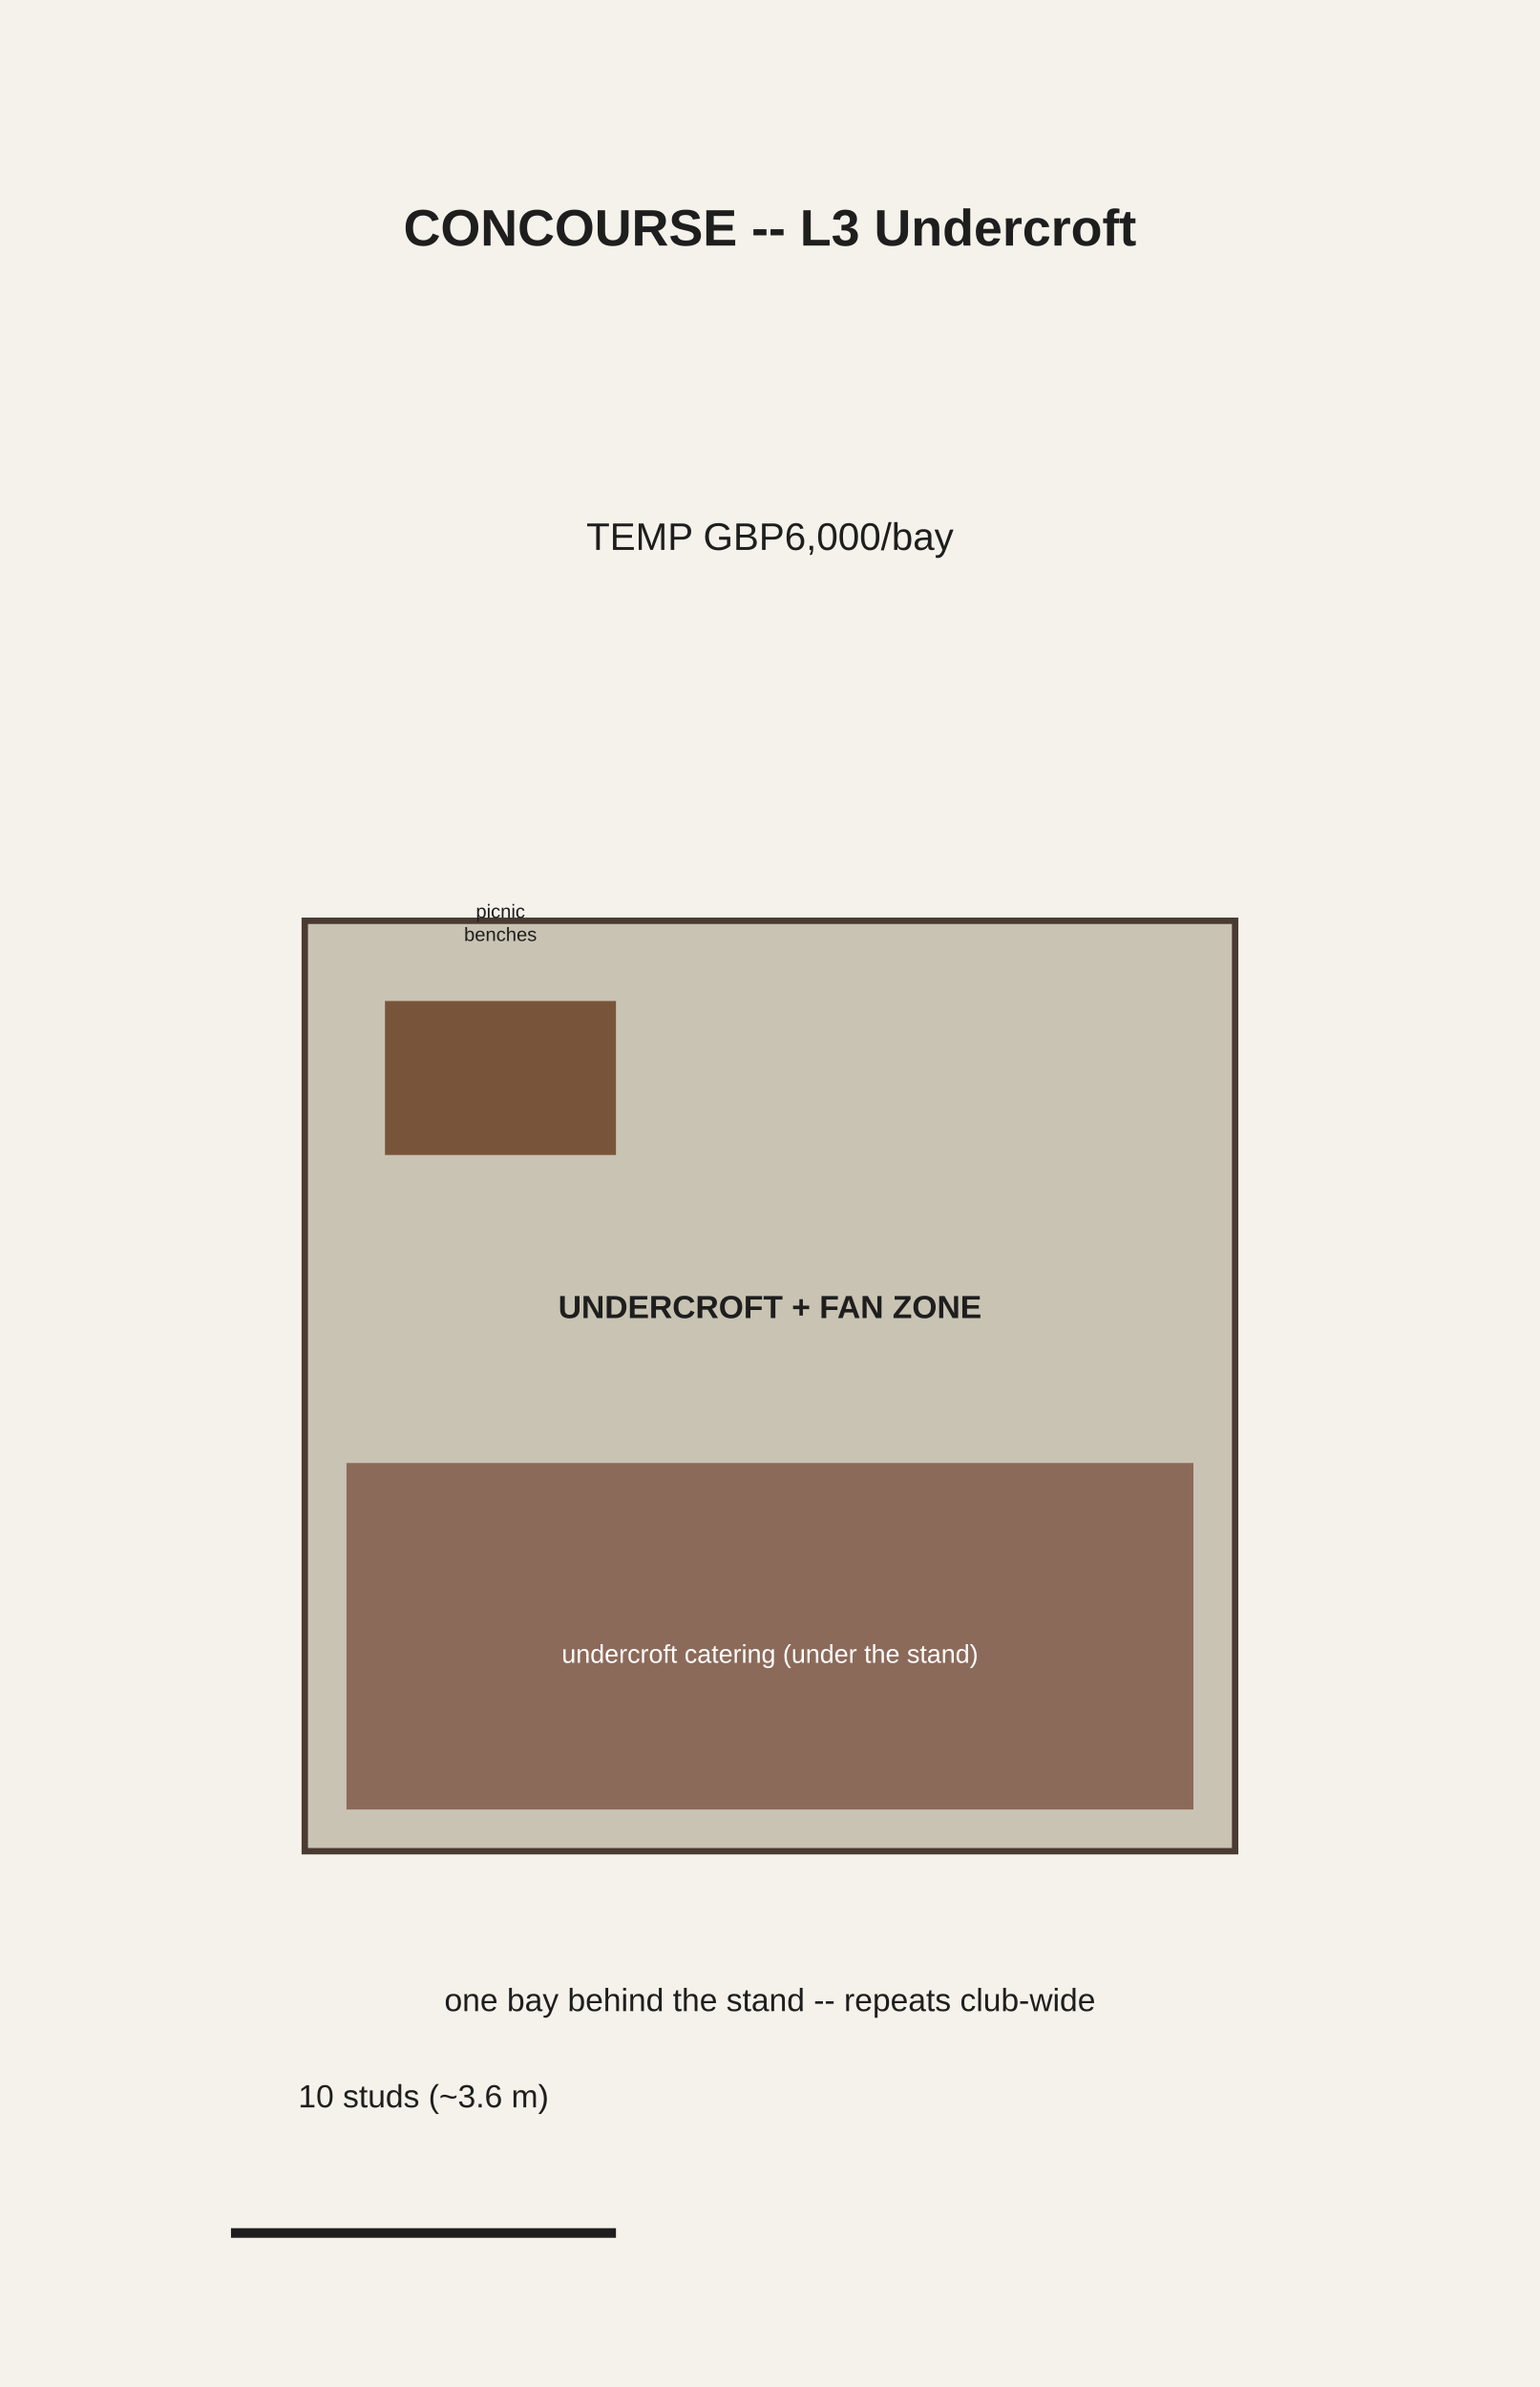
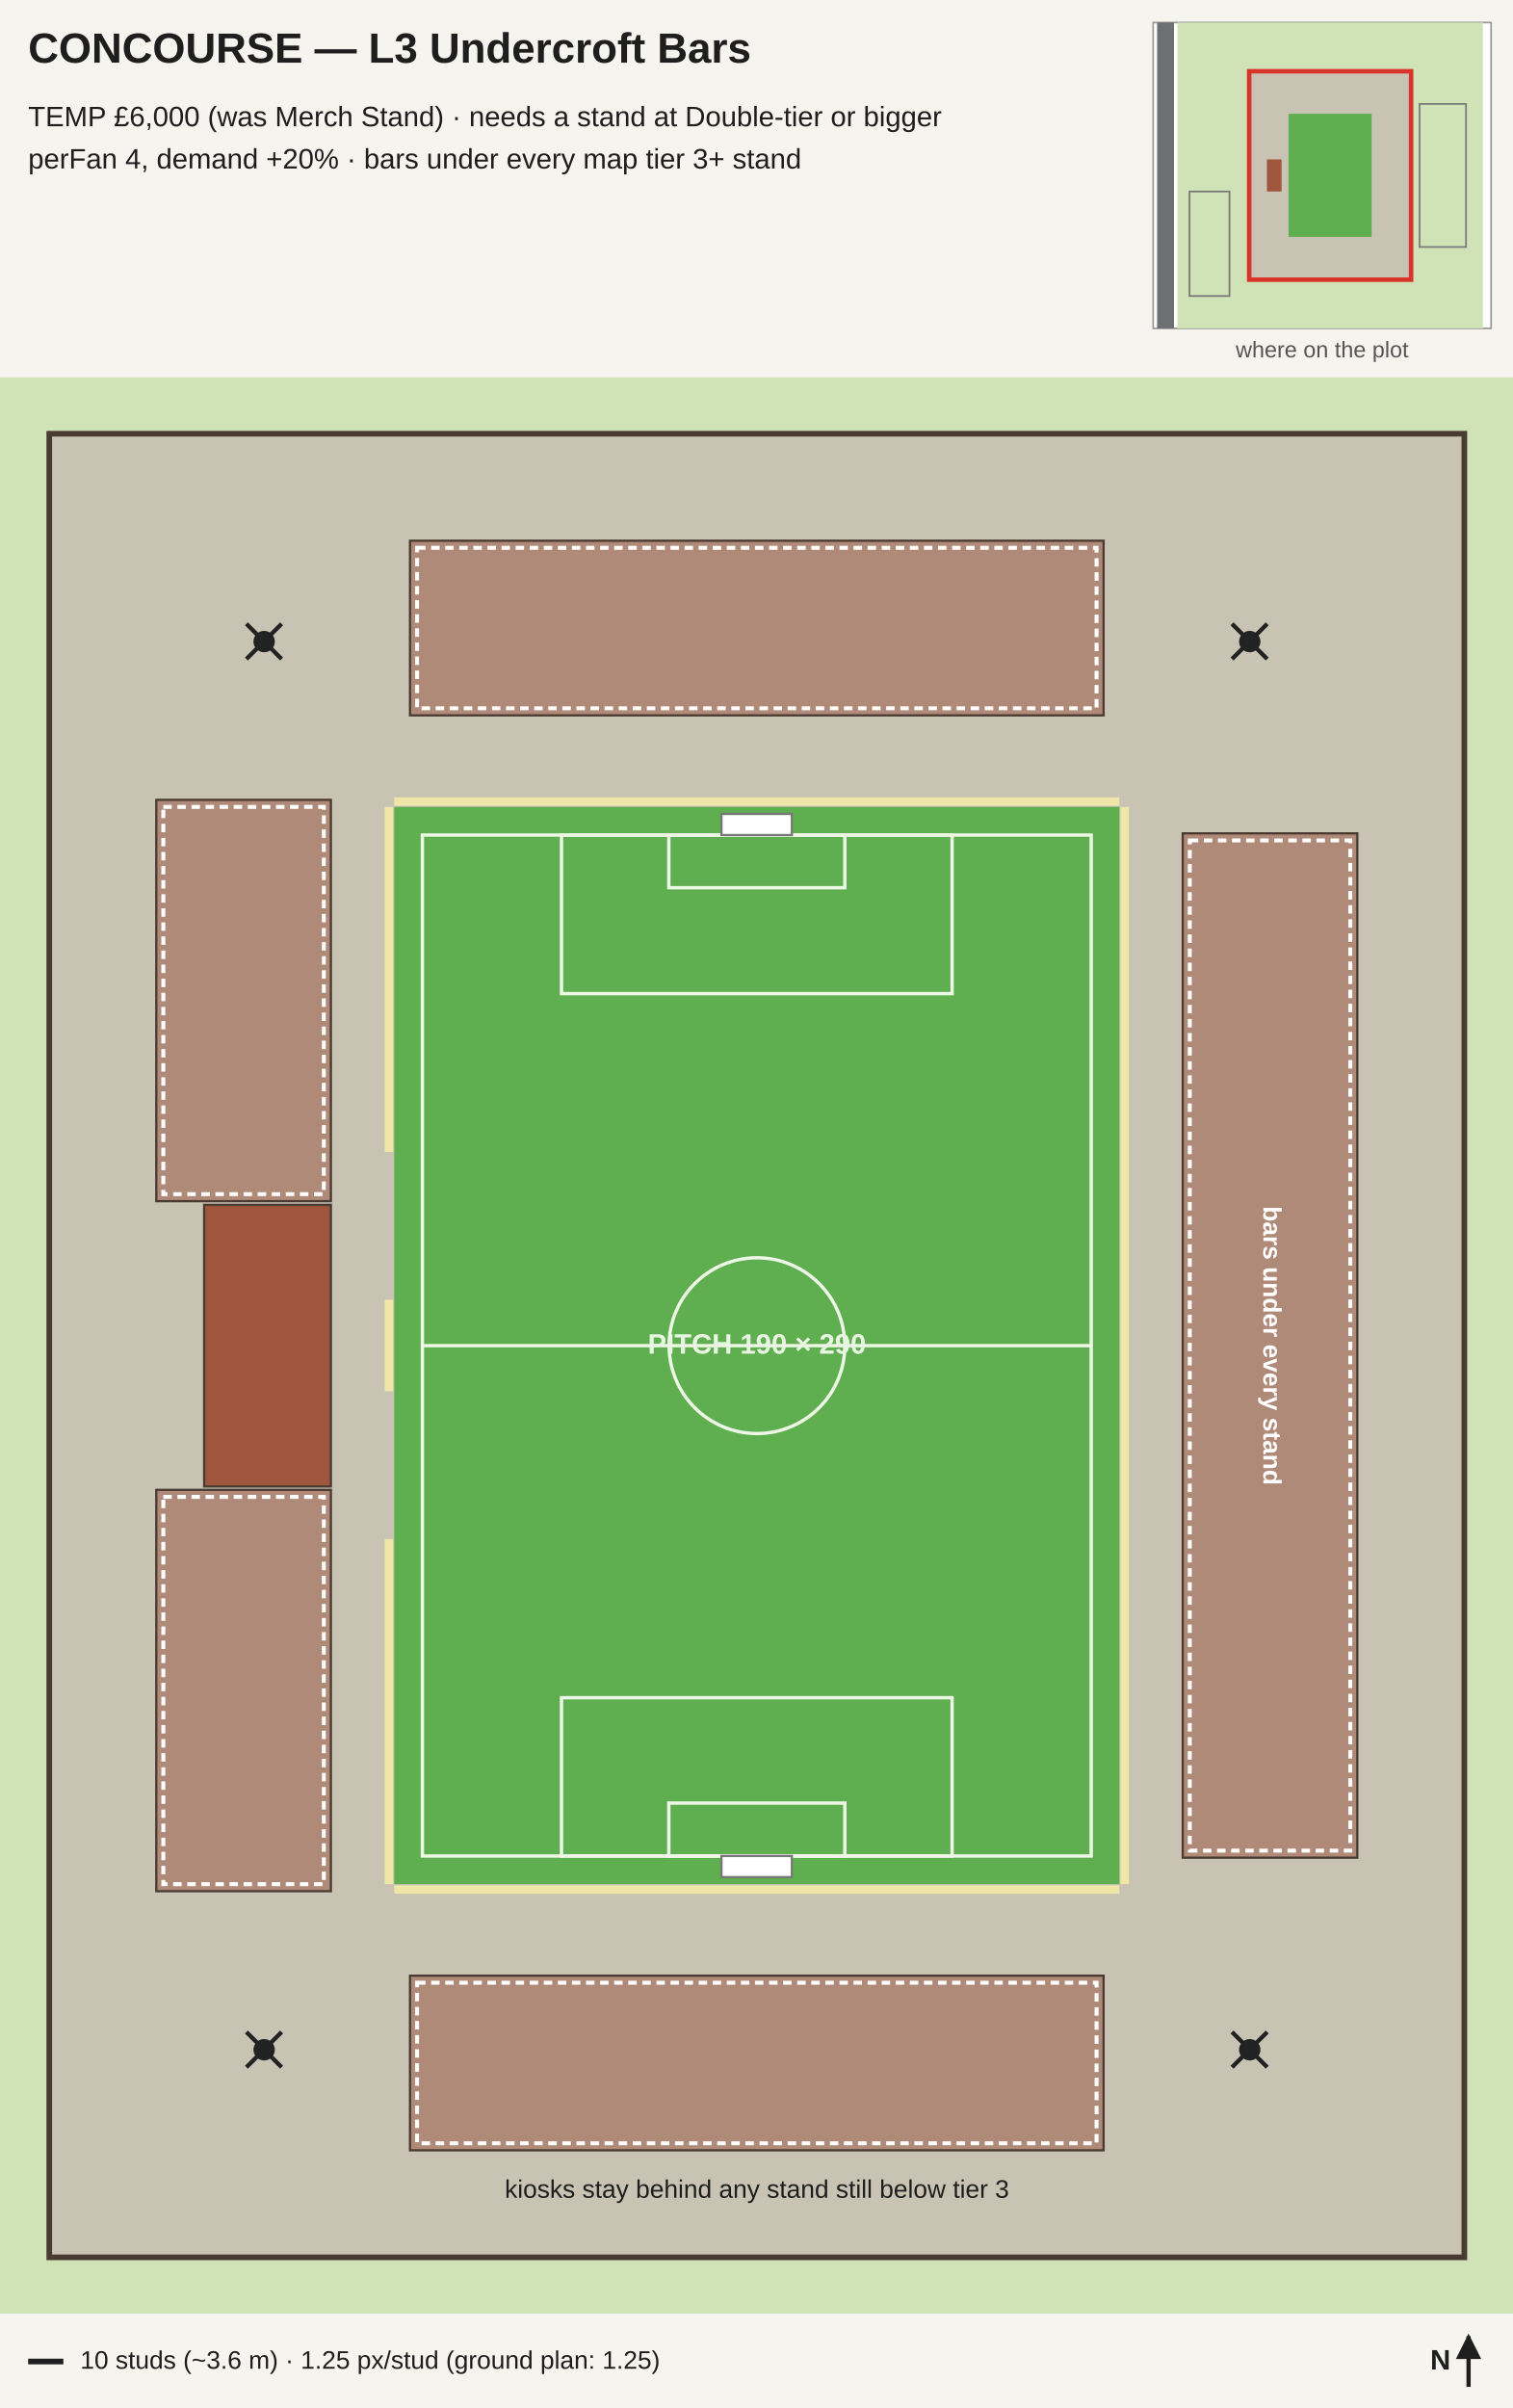
- <svg xmlns="http://www.w3.org/2000/svg" width="240" height="372" viewBox="0 0 240 372" font-family="Segoe UI, Arial, sans-serif">
+ <svg xmlns="http://www.w3.org/2000/svg" width="537" height="855" viewBox="0 0 537 855" font-family="Segoe UI, Arial, sans-serif">
  <defs>
    <marker id="arr" viewBox="0 0 10 10" refX="9" refY="5" markerWidth="6" markerHeight="6" orient="auto-start-reverse">
      <path d="M0,0 L10,5 L0,10 z" fill="context-stroke" />
    </marker>
  </defs>
-   <polygon points="0.0,0.0 240.0,0.0 240.0,372.0 0.0,372.0" fill="#f4f2ea" stroke="none" stroke-width="1" opacity="1.0" />
-   <polygon points="48.0,144.0 192.0,144.0 192.0,288.0 48.0,288.0" fill="#eef0e9" stroke="#4a3b32" stroke-width="2" opacity="1.0" />
-   <text x="120.0" y="36.0" font-size="8" fill="#1e1e1e" text-anchor="middle" dominant-baseline="middle" font-weight="bold">CONCOURSE -- L3 Undercroft</text>
-   <text x="120.0" y="84.0" font-size="6" fill="#1e1e1e" text-anchor="middle" dominant-baseline="middle">TEMP GBP6,000/bay</text>
-   <polyline points="36.0,348.0 96.0,348.0" fill="none" stroke="#1e1e1e" stroke-width="1.5" stroke-linejoin="round" opacity="1.0" />
-   <text x="66.0" y="327.0" font-size="5" fill="#1e1e1e" text-anchor="middle" dominant-baseline="middle">10 studs (~3.6 m)</text>
-   <polygon points="48.0,144.0 192.0,144.0 192.0,288.0 48.0,288.0" fill="#c9c3b3" stroke="none" stroke-width="1" opacity="1.0" />
-   <text x="120.0" y="312.0" font-size="5" fill="#1e1e1e" text-anchor="middle" dominant-baseline="middle">one bay behind the stand -- repeats club-wide</text>
-   <polygon points="54.0,228.0 186.0,228.0 186.0,282.0 54.0,282.0" fill="#8c6a5a" stroke="none" stroke-width="1" opacity="1.0" />
-   <text x="120.0" y="258.0" font-size="4" fill="#fff" text-anchor="middle" dominant-baseline="middle">undercroft catering (under the stand)</text>
-   <polygon points="60.0,156.0 96.0,156.0 96.0,180.0 60.0,180.0" fill="#78553a" stroke="none" stroke-width="1" opacity="1.0" />
-   <text x="78.0" y="142.2" font-size="3" fill="#1e1e1e" text-anchor="middle" dominant-baseline="middle">picnic</text>
-   <text x="78.0" y="145.8" font-size="3" fill="#1e1e1e" text-anchor="middle" dominant-baseline="middle">benches</text>
-   <text x="120.0" y="204.0" font-size="5" fill="#1e1e1e" text-anchor="middle" dominant-baseline="middle" font-weight="bold">UNDERCROFT + FAN ZONE</text>
+   <polygon points="0.0,0.0 537.5,0.0 537.5,855.5 0.0,855.5" fill="#f6f4ee" stroke="none" stroke-width="1" opacity="1.0" />
+   <polygon points="0.0,134.0 537.5,134.0 537.5,821.5 0.0,821.5" fill="#cfe3b6" stroke="none" stroke-width="1" opacity="1.0" />
+   <text x="10.0" y="18.0" font-size="15" fill="#1e1e1e" text-anchor="start" dominant-baseline="middle" font-weight="bold">CONCOURSE — L3 Undercroft Bars</text>
+   <text x="10.0" y="42.0" font-size="10" fill="#1e1e1e" text-anchor="start" dominant-baseline="middle">TEMP £6,000 (was Merch Stand) · needs a stand at Double-tier or bigger</text>
+   <text x="10.0" y="57.0" font-size="10" fill="#1e1e1e" text-anchor="start" dominant-baseline="middle">perFan 4, demand +20% · bars under every map tier 3+ stand</text>
+   <polygon points="409.5,8.0 529.5,8.0 529.5,116.6 409.5,116.6" fill="#ffffff" stroke="#999" stroke-width="0.6" opacity="1.0" />
+   <polygon points="410.9,8.0 416.9,8.0 416.9,116.6 410.9,116.6" fill="#6d6f72" stroke="none" stroke-width="1" opacity="1.0" />
+   <polygon points="418.1,8.0 526.6,8.0 526.6,116.6 418.1,116.6" fill="#cfe3b6" stroke="none" stroke-width="1" opacity="1.0" />
+   <polygon points="443.6,25.3 501.1,25.3 501.1,99.3 443.6,99.3" fill="#c9c3b3" stroke="#4a3b32" stroke-width="0.6" opacity="1.0" />
+   <polygon points="457.6,40.4 487.1,40.4 487.1,84.1 457.6,84.1" fill="#5fae4f" stroke="none" stroke-width="1" opacity="1.0" />
+   <polygon points="449.9,56.6 455.1,56.6 455.1,68.0 449.9,68.0" fill="#a0553d" stroke="none" stroke-width="1" opacity="1.0" />
+   <polygon points="504.1,36.9 520.6,36.9 520.6,87.7 504.1,87.7" fill="none" stroke="#7a7a7a" stroke-width="0.6" opacity="1.0" />
+   <polygon points="422.4,68.0 436.6,68.0 436.6,105.1 422.4,105.1" fill="none" stroke="#777" stroke-width="0.6" opacity="1.0" />
+   <polygon points="443.6,25.3 501.1,25.3 501.1,99.3 443.6,99.3" fill="none" stroke="#d9342b" stroke-width="1.6" opacity="1.0" />
+   <text x="469.5" y="124.6" font-size="8" fill="#555" text-anchor="middle" dominant-baseline="middle">where on the plot</text>
+   <polyline points="10.0,838.5 22.5,838.5" fill="none" stroke="#1e1e1e" stroke-width="2" stroke-linejoin="round" opacity="1.0" />
+   <text x="28.5" y="838.5" font-size="9" fill="#1e1e1e" text-anchor="start" dominant-baseline="middle">10 studs (~3.6 m)   ·   1.25 px/stud (ground plan: 1.25)</text>
+   <polyline points="521.5,847.5 521.5,829.5" fill="none" stroke="#1e1e1e" stroke-width="1.5" stroke-linejoin="round" marker-end="url(#arr)" opacity="1.0" />
+   <text x="511.5" y="838.5" font-size="10" fill="#1e1e1e" text-anchor="middle" dominant-baseline="middle" font-weight="bold">N</text>
+   <polygon points="17.5,154.0 520.0,154.0 520.0,801.5 17.5,801.5" fill="#c9c3b3" stroke="#4a3b32" stroke-width="2" opacity="1.0" />
+   <polygon points="117.5,254.0 420.0,254.0 420.0,701.5 117.5,701.5" fill="#c9c3b3" stroke="none" stroke-width="1" opacity="1.0" />
+   <polygon points="140.0,286.5 397.5,286.5 397.5,669.0 140.0,669.0" fill="#5fae4f" stroke="none" stroke-width="1" opacity="1.0" />
+   <polygon points="150.0,296.5 387.5,296.5 387.5,659.0 150.0,659.0" fill="none" stroke="#eef7e6" stroke-width="1.2" opacity="1.0" />
+   <polyline points="150.0,477.8 387.5,477.8" fill="none" stroke="#eef7e6" stroke-width="1.2" stroke-linejoin="round" opacity="1.0" />
+   <circle cx="268.8" cy="477.8" r="31.2" fill="none" stroke="#eef7e6" stroke-width="1.2" />
+   <polygon points="199.4,296.5 338.1,296.5 338.1,352.8 199.4,352.8" fill="none" stroke="#eef7e6" stroke-width="1.2" opacity="1.0" />
+   <polygon points="237.5,296.5 300.0,296.5 300.0,315.2 237.5,315.2" fill="none" stroke="#eef7e6" stroke-width="1.2" opacity="1.0" />
+   <polygon points="256.2,296.5 281.2,296.5 281.2,289.0 256.2,289.0" fill="#ffffff" stroke="#777" stroke-width="0.8" opacity="1.0" />
+   <polygon points="199.4,659.0 338.1,659.0 338.1,602.8 199.4,602.8" fill="none" stroke="#eef7e6" stroke-width="1.2" opacity="1.0" />
+   <polygon points="237.5,659.0 300.0,659.0 300.0,640.2 237.5,640.2" fill="none" stroke="#eef7e6" stroke-width="1.2" opacity="1.0" />
+   <polygon points="256.2,659.0 281.2,659.0 281.2,666.5 256.2,666.5" fill="#ffffff" stroke="#777" stroke-width="0.8" opacity="1.0" />
+   <text x="268.8" y="477.8" font-size="10" fill="#e8f5e2" text-anchor="middle" dominant-baseline="middle" font-weight="bold">PITCH 190 × 290</text>
+   <polyline points="138.1,286.5 138.1,409.0" fill="none" stroke="#f0e6a8" stroke-width="3" stroke-linejoin="round" opacity="1.0" />
+   <polyline points="138.1,461.5 138.1,494.0" fill="none" stroke="#f0e6a8" stroke-width="3" stroke-linejoin="round" opacity="1.0" />
+   <polyline points="138.1,546.5 138.1,669.0" fill="none" stroke="#f0e6a8" stroke-width="3" stroke-linejoin="round" opacity="1.0" />
+   <polyline points="140.0,284.6 397.5,284.6" fill="none" stroke="#f0e6a8" stroke-width="3" stroke-linejoin="round" opacity="1.0" />
+   <polyline points="399.4,286.5 399.4,669.0" fill="none" stroke="#f0e6a8" stroke-width="3" stroke-linejoin="round" opacity="1.0" />
+   <polyline points="140.0,670.9 397.5,670.9" fill="none" stroke="#f0e6a8" stroke-width="3" stroke-linejoin="round" opacity="1.0" />
+   <polygon points="420.0,295.9 482.0,295.9 482.0,659.6 420.0,659.6" fill="#b08a78" stroke="#4a3b32" stroke-width="0.8" opacity="1.0" />
+   <polygon points="117.5,426.5 55.5,426.5 55.5,284.0 117.5,284.0" fill="#b08a78" stroke="#4a3b32" stroke-width="0.8" opacity="1.0" />
+   <polygon points="117.5,529.0 55.5,529.0 55.5,671.5 117.5,671.5" fill="#b08a78" stroke="#4a3b32" stroke-width="0.8" opacity="1.0" />
+   <polygon points="145.6,254.0 145.6,192.0 391.9,192.0 391.9,254.0" fill="#b08a78" stroke="#4a3b32" stroke-width="0.8" opacity="1.0" />
+   <polygon points="145.6,701.5 145.6,763.5 391.9,763.5 391.9,701.5" fill="#b08a78" stroke="#4a3b32" stroke-width="0.8" opacity="1.0" />
+   <polygon points="72.5,427.8 117.5,427.8 117.5,527.8 72.5,527.8" fill="#a0553d" stroke="#4a3b32" stroke-width="0.8" opacity="1.0" />
+   <circle cx="93.8" cy="227.8" r="3.8" fill="#222" stroke="none" stroke-width="1" />
+   <polyline points="87.5,221.5 100.0,234.0" fill="none" stroke="#222" stroke-width="1.5" stroke-linejoin="round" opacity="1.0" />
+   <polyline points="87.5,234.0 100.0,221.5" fill="none" stroke="#222" stroke-width="1.5" stroke-linejoin="round" opacity="1.0" />
+   <circle cx="93.8" cy="727.8" r="3.8" fill="#222" stroke="none" stroke-width="1" />
+   <polyline points="87.5,721.5 100.0,734.0" fill="none" stroke="#222" stroke-width="1.5" stroke-linejoin="round" opacity="1.0" />
+   <polyline points="87.5,734.0 100.0,721.5" fill="none" stroke="#222" stroke-width="1.5" stroke-linejoin="round" opacity="1.0" />
+   <circle cx="443.8" cy="227.8" r="3.8" fill="#222" stroke="none" stroke-width="1" />
+   <polyline points="437.5,221.5 450.0,234.0" fill="none" stroke="#222" stroke-width="1.5" stroke-linejoin="round" opacity="1.0" />
+   <polyline points="437.5,234.0 450.0,221.5" fill="none" stroke="#222" stroke-width="1.5" stroke-linejoin="round" opacity="1.0" />
+   <circle cx="443.8" cy="727.8" r="3.8" fill="#222" stroke="none" stroke-width="1" />
+   <polyline points="437.5,721.5 450.0,734.0" fill="none" stroke="#222" stroke-width="1.5" stroke-linejoin="round" opacity="1.0" />
+   <polyline points="437.5,734.0 450.0,721.5" fill="none" stroke="#222" stroke-width="1.5" stroke-linejoin="round" opacity="1.0" />
+   <polygon points="422.5,298.4 479.5,298.4 479.5,657.1 422.5,657.1" fill="none" stroke="#fff" stroke-width="1.4" stroke-dasharray="3,2" opacity="1.0" />
+   <polygon points="58.0,286.5 115.0,286.5 115.0,424.0 58.0,424.0" fill="none" stroke="#fff" stroke-width="1.4" stroke-dasharray="3,2" opacity="1.0" />
+   <polygon points="58.0,531.5 115.0,531.5 115.0,669.0 58.0,669.0" fill="none" stroke="#fff" stroke-width="1.4" stroke-dasharray="3,2" opacity="1.0" />
+   <polygon points="148.1,194.5 389.4,194.5 389.4,251.5 148.1,251.5" fill="none" stroke="#fff" stroke-width="1.4" stroke-dasharray="3,2" opacity="1.0" />
+   <polygon points="148.1,704.0 389.4,704.0 389.4,761.0 148.1,761.0" fill="none" stroke="#fff" stroke-width="1.4" stroke-dasharray="3,2" opacity="1.0" />
+   <text x="451.2" y="477.8" font-size="9" fill="#fff" text-anchor="middle" dominant-baseline="middle" font-weight="bold" transform="rotate(90 451.2 477.8)">bars under every stand</text>
+   <text x="268.8" y="777.8" font-size="9" fill="#1e1e1e" text-anchor="middle" dominant-baseline="middle">kiosks stay behind any stand still below tier 3</text>
</svg>
